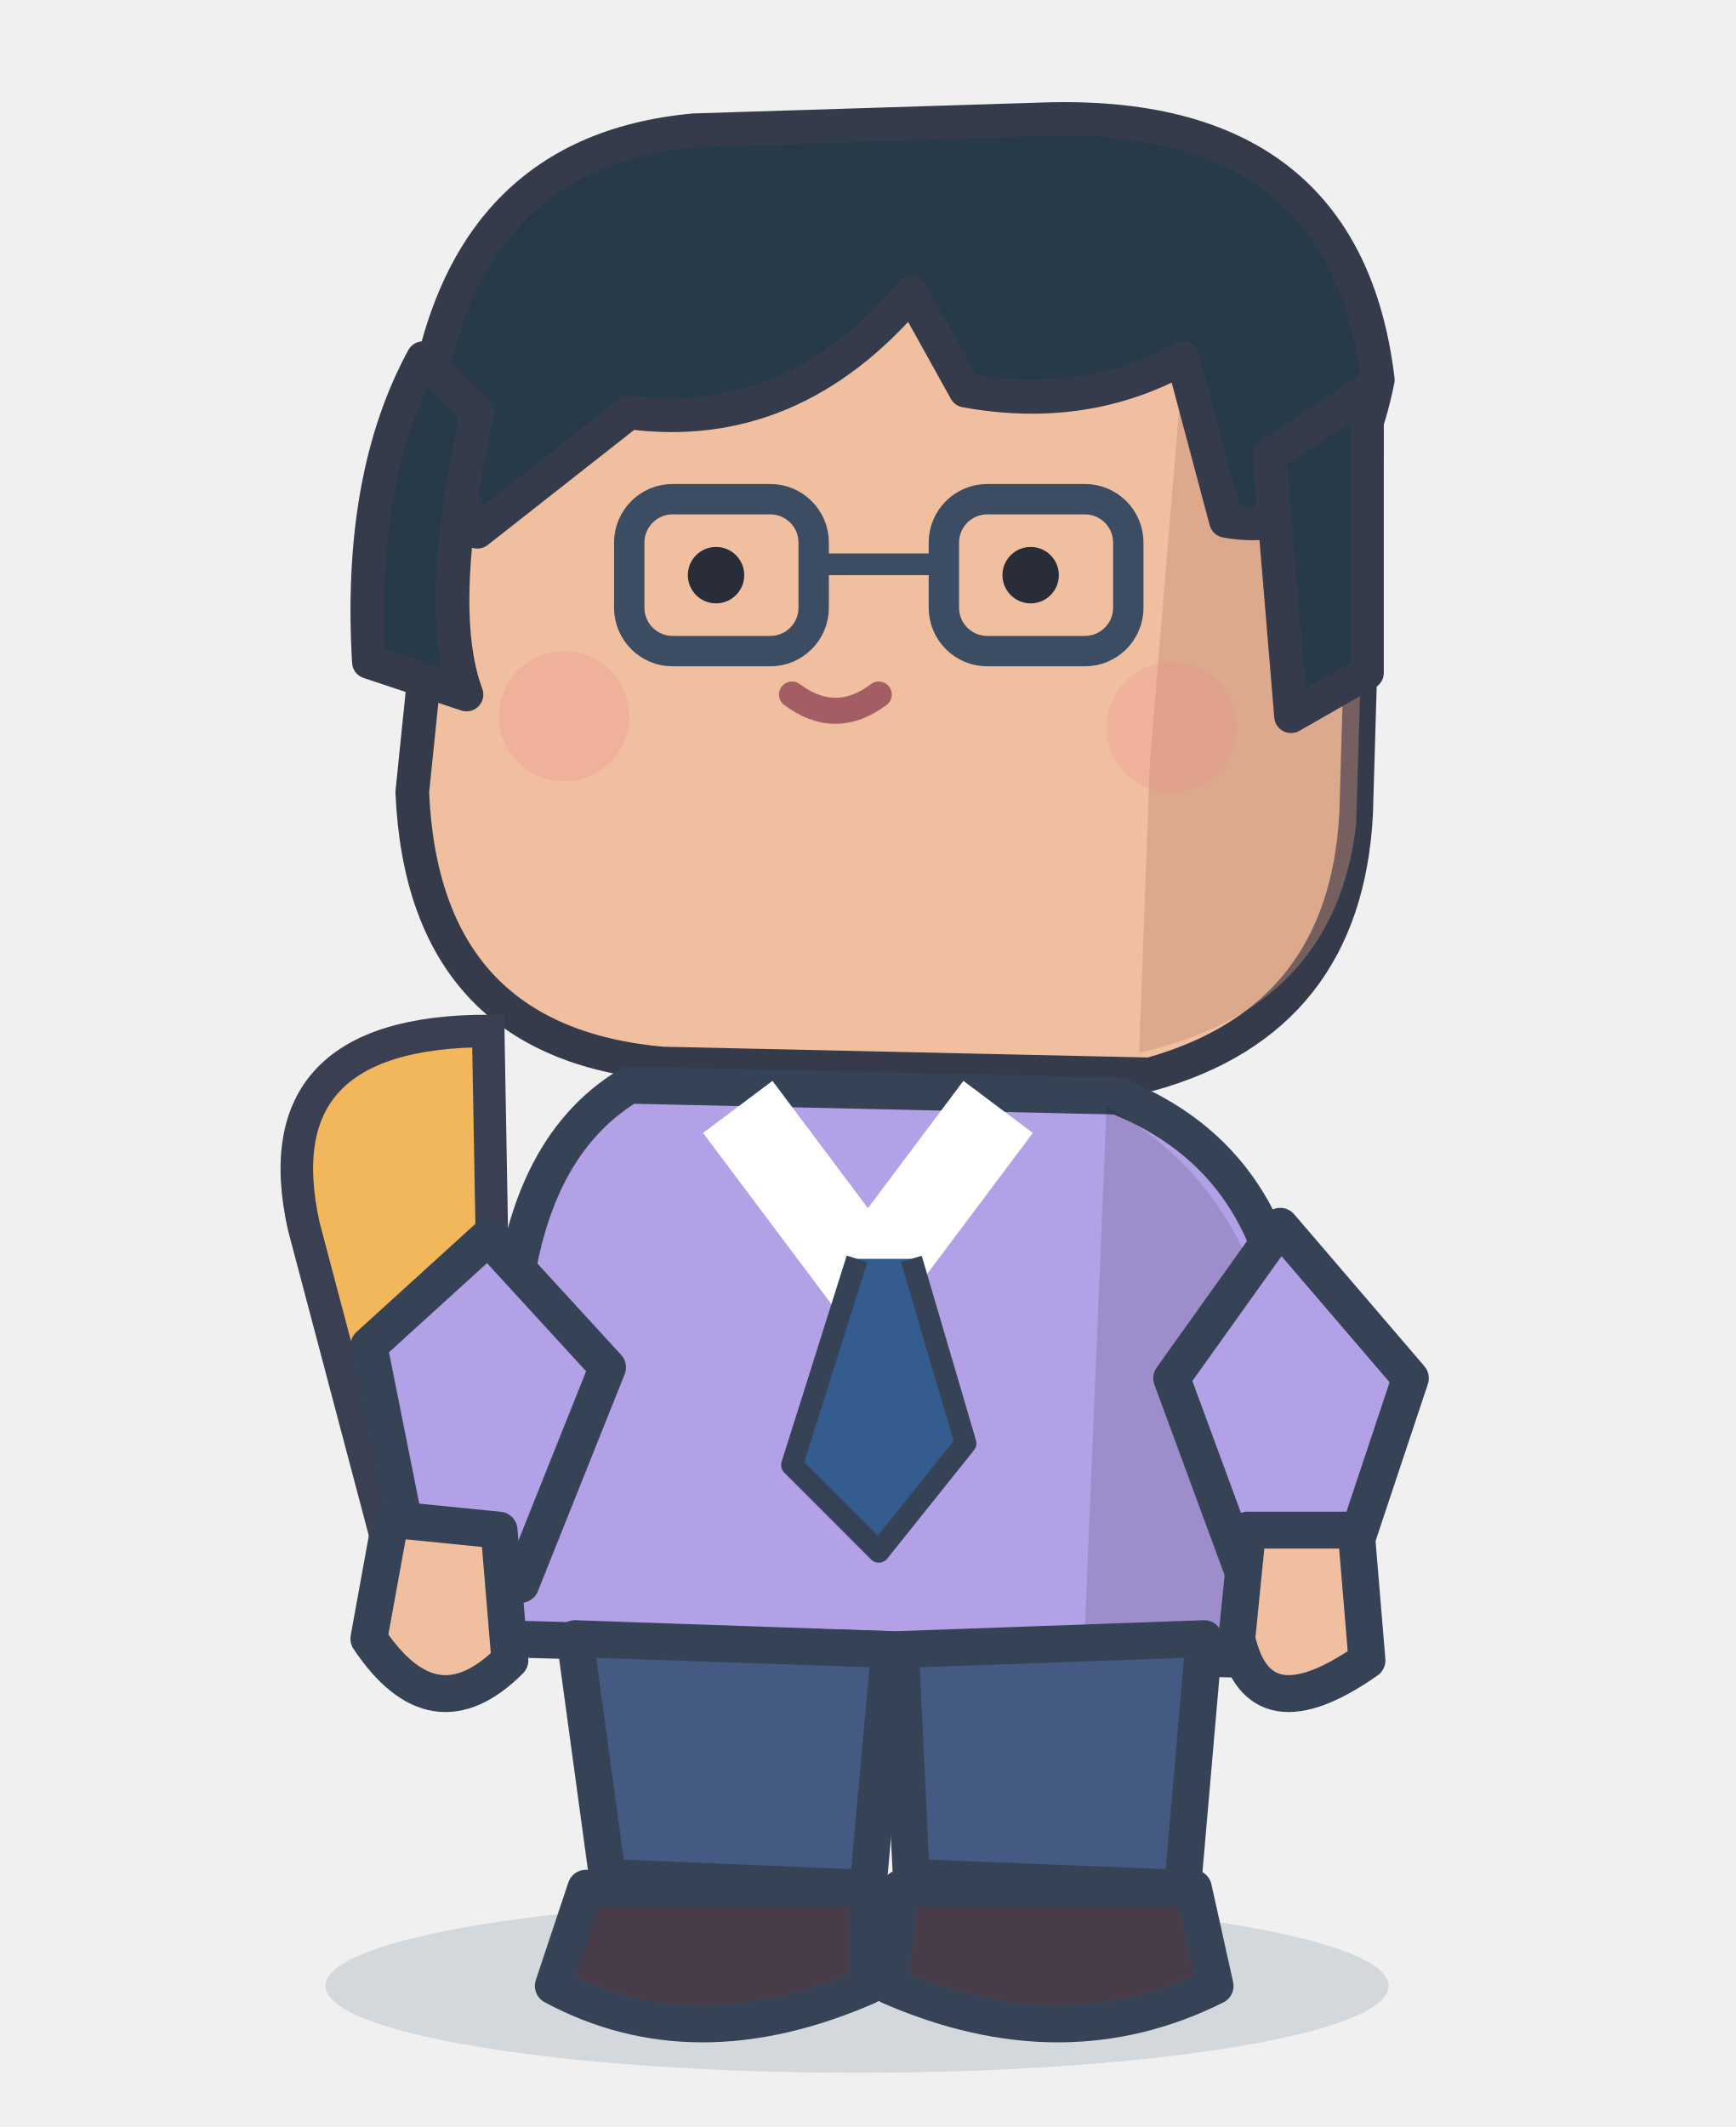
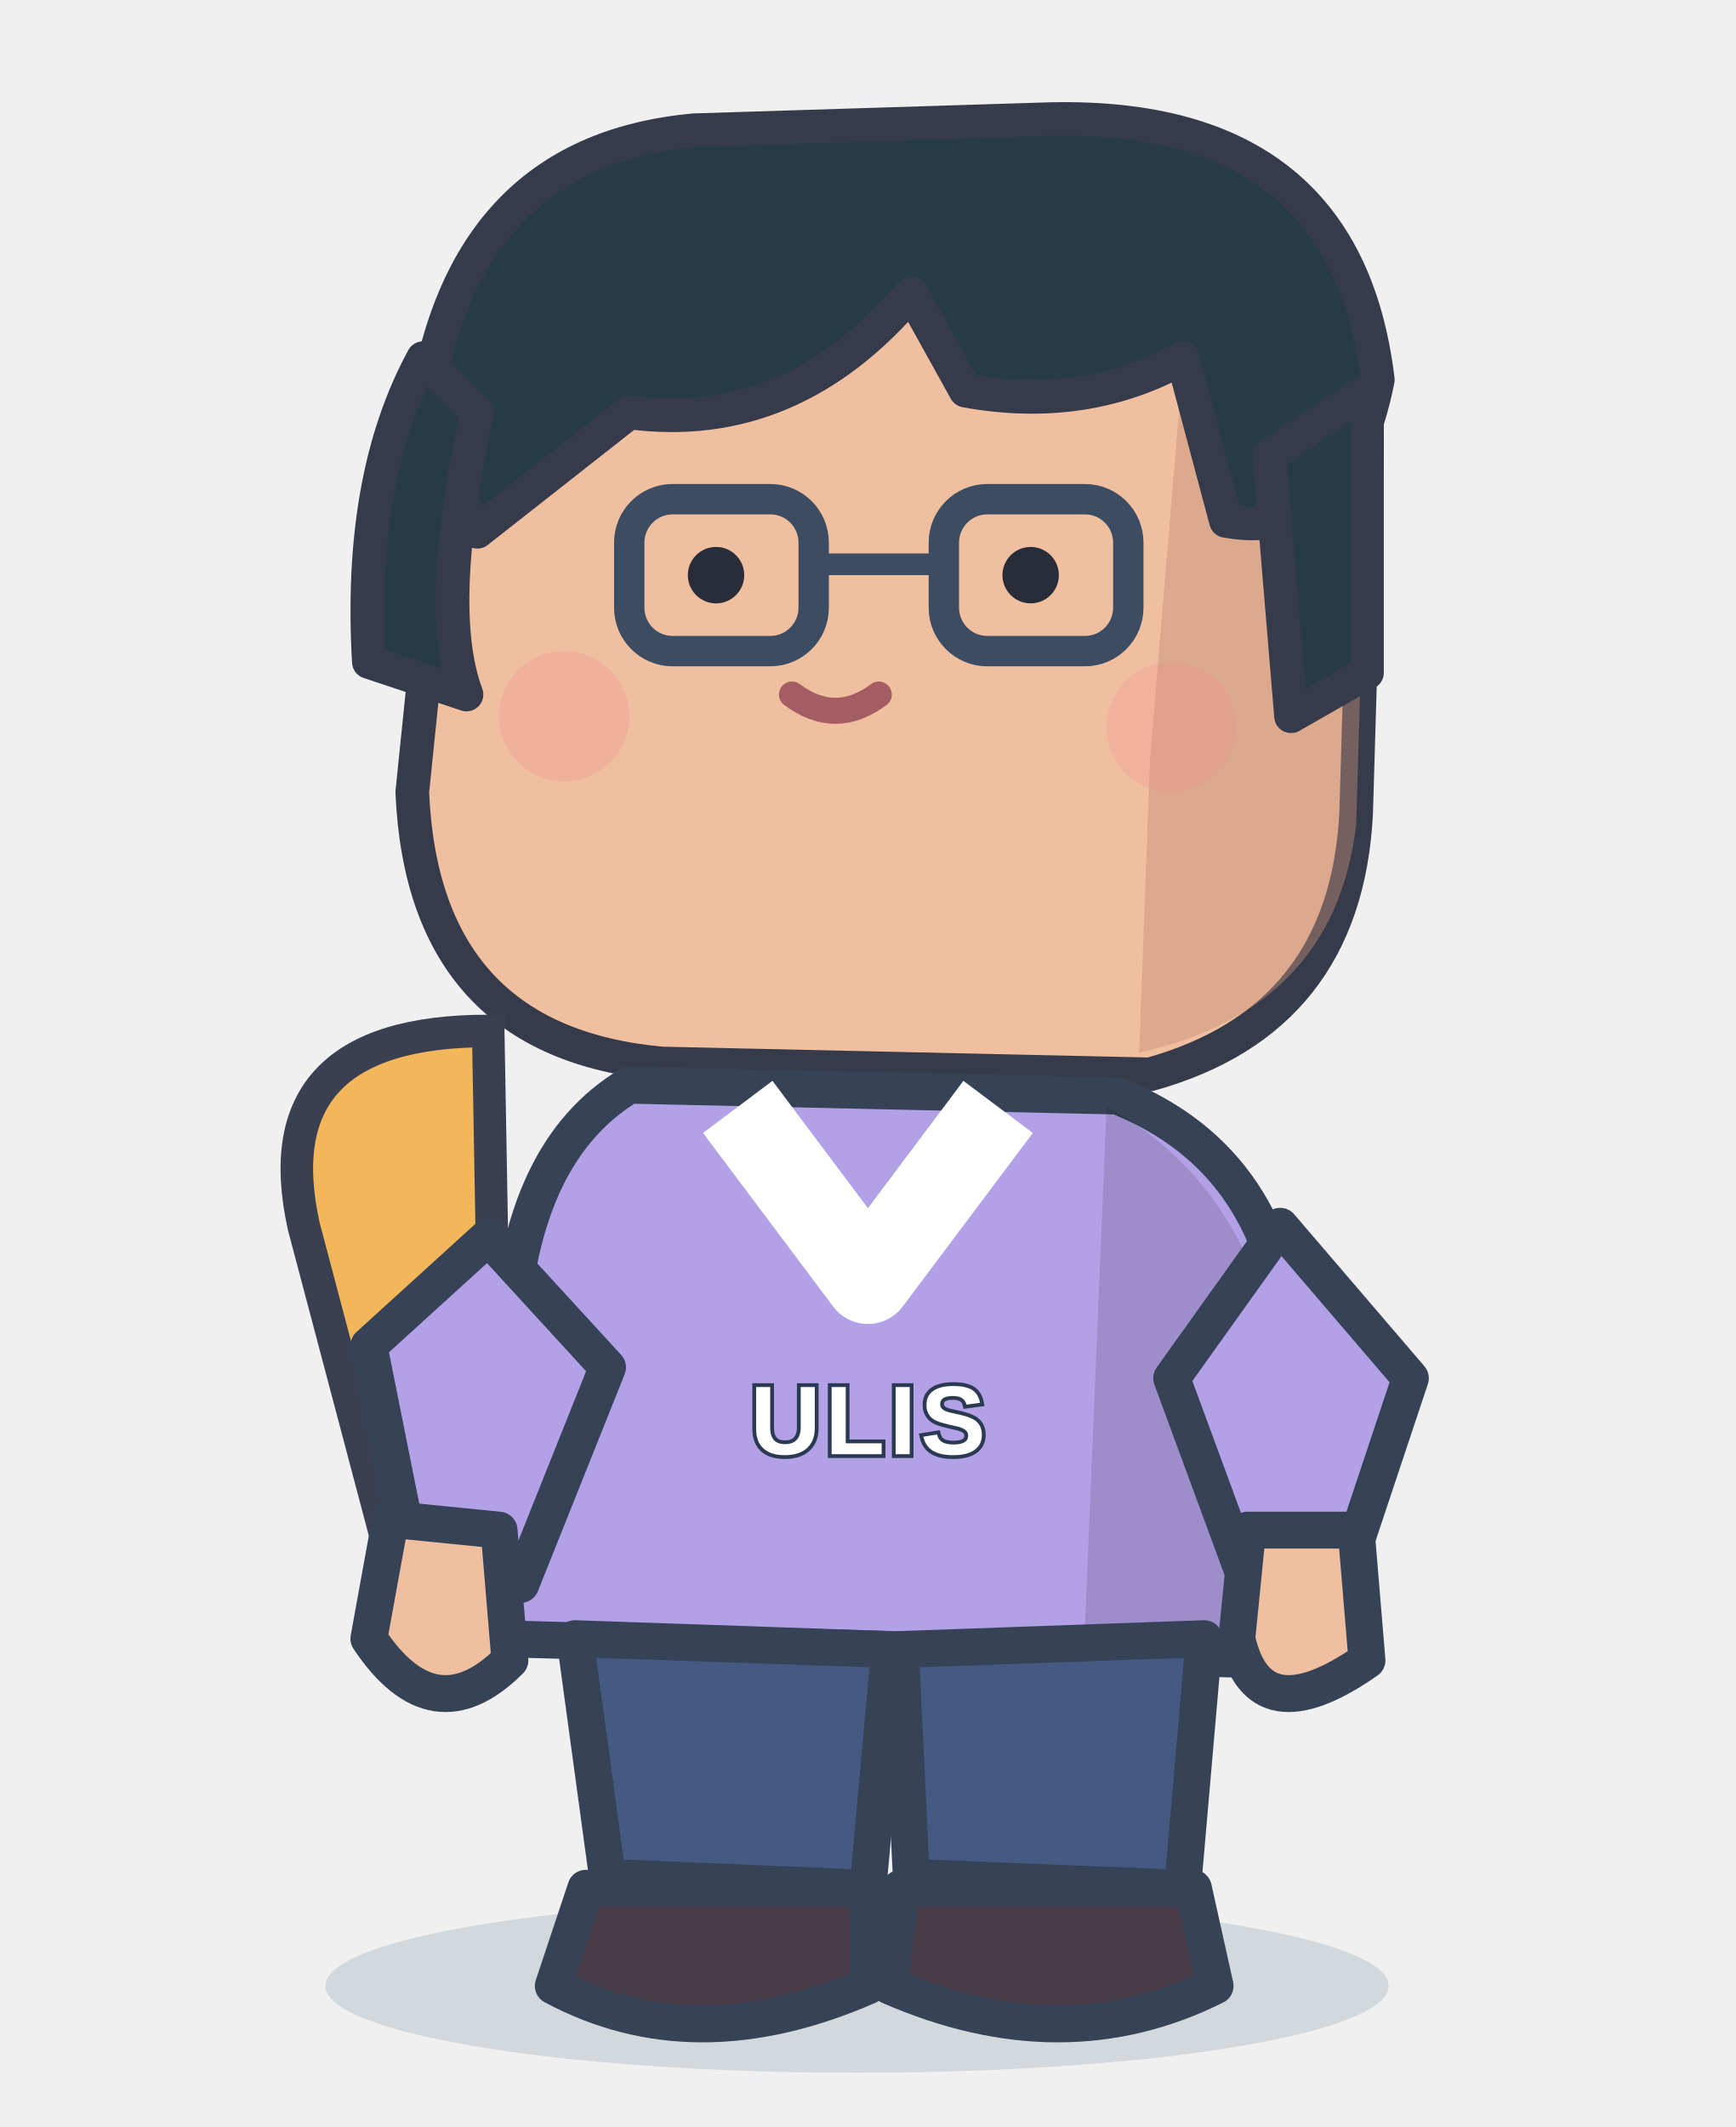
<svg xmlns="http://www.w3.org/2000/svg" viewBox="0 0 160 196" width="160" height="196">
  <ellipse cx="79" cy="183" rx="49" ry="8" fill="#395d6e" opacity=".17" />
  <g stroke="#353b4a" stroke-width="3.1" stroke-linejoin="round" stroke-linecap="round">
    <path d="M42 34 Q41 17 65 14 L112 19 Q126 21 126 41 L125 75 Q124 94 106 99 L61 98 Q39 96 38 73 Z" fill="#f0bf9f" />
    <path d="M110 22 Q126 24 126 43 L125 76 Q123 93 105 97 L106 70 Z" fill="#c58d78" opacity=".45" stroke="none" />
    <path d="M39 39 Q42 14 64 12 L96 11 Q124 10 127 35 Q124 50 113 48 L109 33 Q100 38 89 36 L84 27 Q73 40 58 38 L44 49 Z" fill="#263b47" />
    <path d="M44 38 Q40 56 43 64 L34 61 Q33 44 39 33 Z" fill="#263b47" />
    <path d="M117 42 L126 36 L126 62 L119 66 Z" fill="#263b47" />
  </g>
  <circle cx="66" cy="53" r="2.6" fill="#292d39" />
  <circle cx="95" cy="53" r="2.6" fill="#292d39" />
  <rect x="58" y="46" width="17" height="14" rx="4" stroke="#3c4c62" stroke-width="2.8" fill="none" />
  <rect x="87" y="46" width="17" height="14" rx="4" stroke="#3c4c62" stroke-width="2.8" fill="none" />
  <path d="M75 52 L87 52" stroke="#3c4c62" stroke-width="2" />
  <path d="M73 64 q4 3 8 0" fill="none" stroke="#a45d62" stroke-width="2.4" stroke-linecap="round" />
  <circle cx="52" cy="66" r="6" fill="#ed8b8e" opacity=".27" />
  <circle cx="108" cy="67" r="6" fill="#ed8b8e" opacity=".24" />
  <path d="M45 95 Q24 95 28 113 L37 147 L46 151 Z" fill="#f2b65b" stroke="#3a4052" stroke-width="3" />
  <g transform="translate(0 0)" stroke="#364357" stroke-linejoin="round" stroke-width="3.4">
    <path d="M58 100 L103 101 Q118 107 119 125 L118 153 L46 151 L47 123 Q48 106 58 100Z" fill="#b2a1e6" />
    <path d="M102 102 Q115 109 118 126 L117 150 L100 150Z" fill="#000" opacity=".12" stroke="none" />
    <path d="M68 102 L80 118 L92 102" fill="none" stroke="#fff" stroke-width="8" />
-     <path d="M79 116 L73 135 L81 143 L89 133 L84 116" fill="#345c8f" stroke-width="2" />
    <path d="M45 114 L34 124 L38 144 L48 146 L56 126Z" fill="#b2a1e6" />
    <path d="M118 113 L130 127 L124 145 L115 146 L108 127Z" fill="#b2a1e6" />
    <path d="M36 140 L46 141 L47 153 Q40 160 34 151 Z" fill="#f0bf9f" />
    <path d="M115 141 L125 141 L126 153 Q116 160 114 151 Z" fill="#f0bf9f" />
    <path d="M53 151 L82 152 L80 174 L56 173Z" fill="#455a82" />
    <path d="M83 152 L111 151 L109 174 L84 173Z" fill="#455a82" />
    <path d="M54 174 L80 174 L80 183 Q64 190 51 183Z" fill="#493c49" />
    <path d="M83 174 L110 174 L112 183 Q98 190 82 183Z" fill="#493c49" />
  </g>
+   <text x="80" y="134" text-anchor="middle" font-family="Arial, Helvetica, sans-serif" font-weight="800" font-size="9" fill="#ffffff" stroke="#2b3a52" stroke-width="0.7" paint-order="stroke" letter-spacing="0.4">ULIS</text>
</svg>
